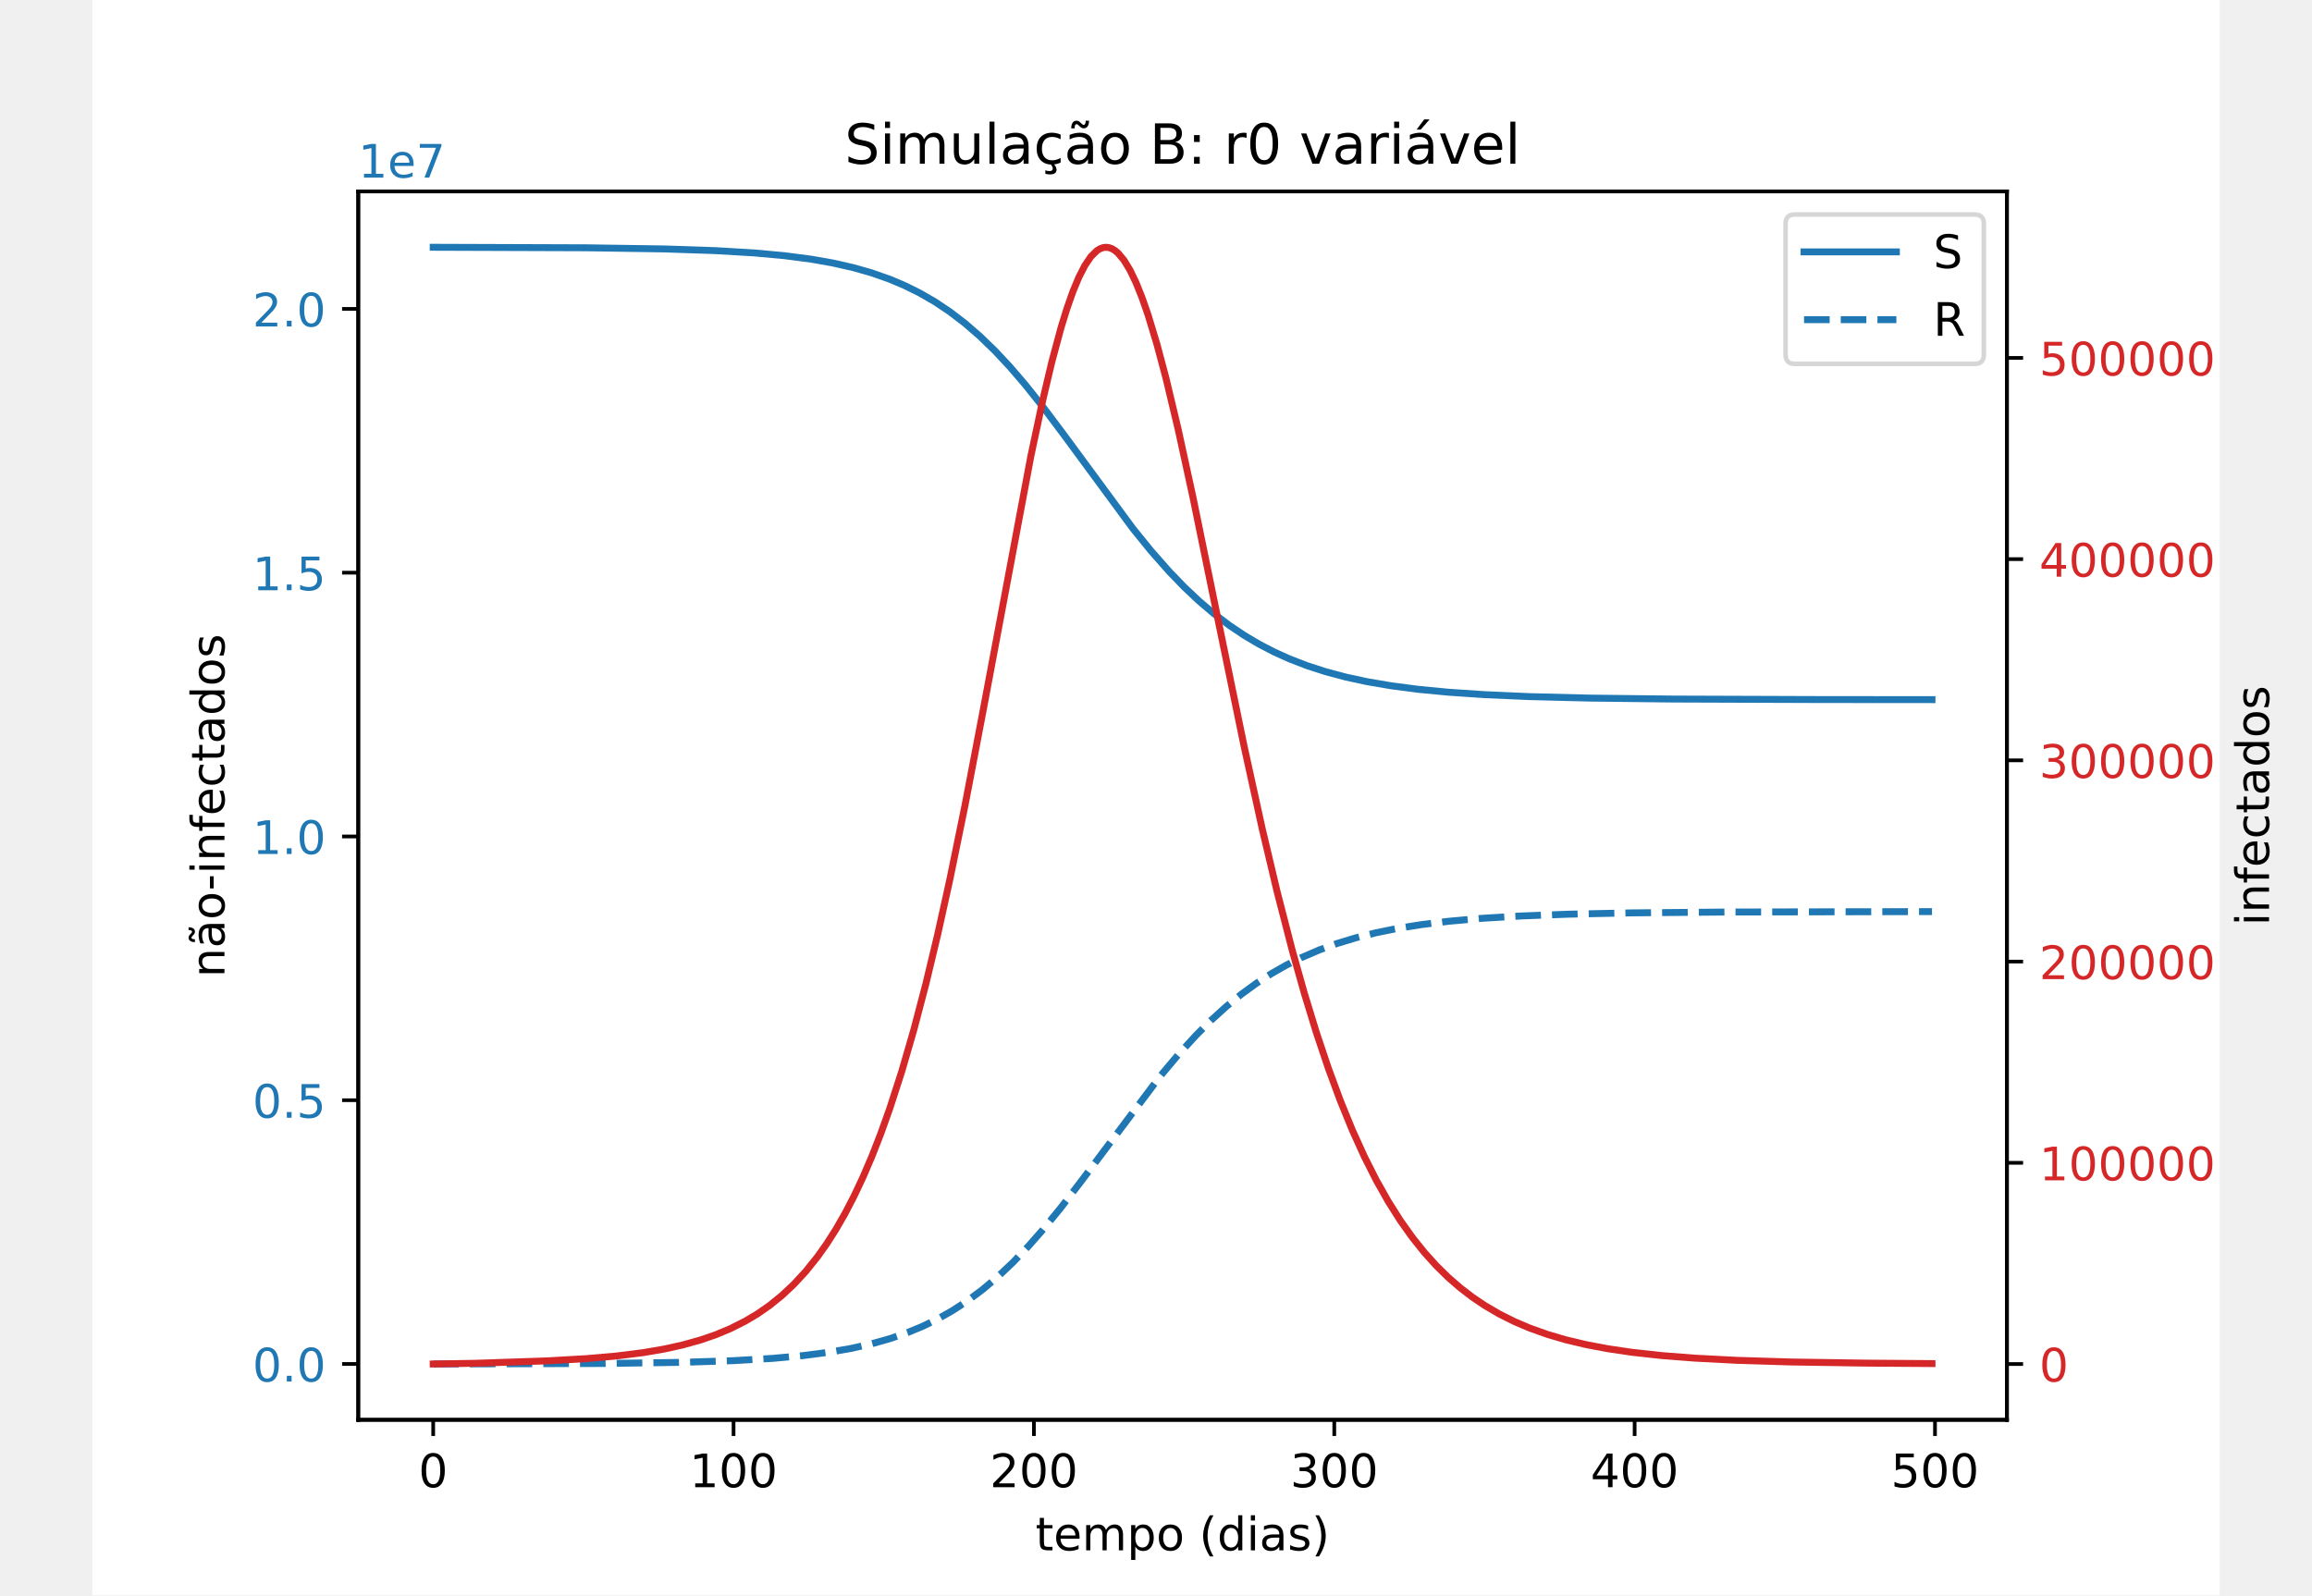
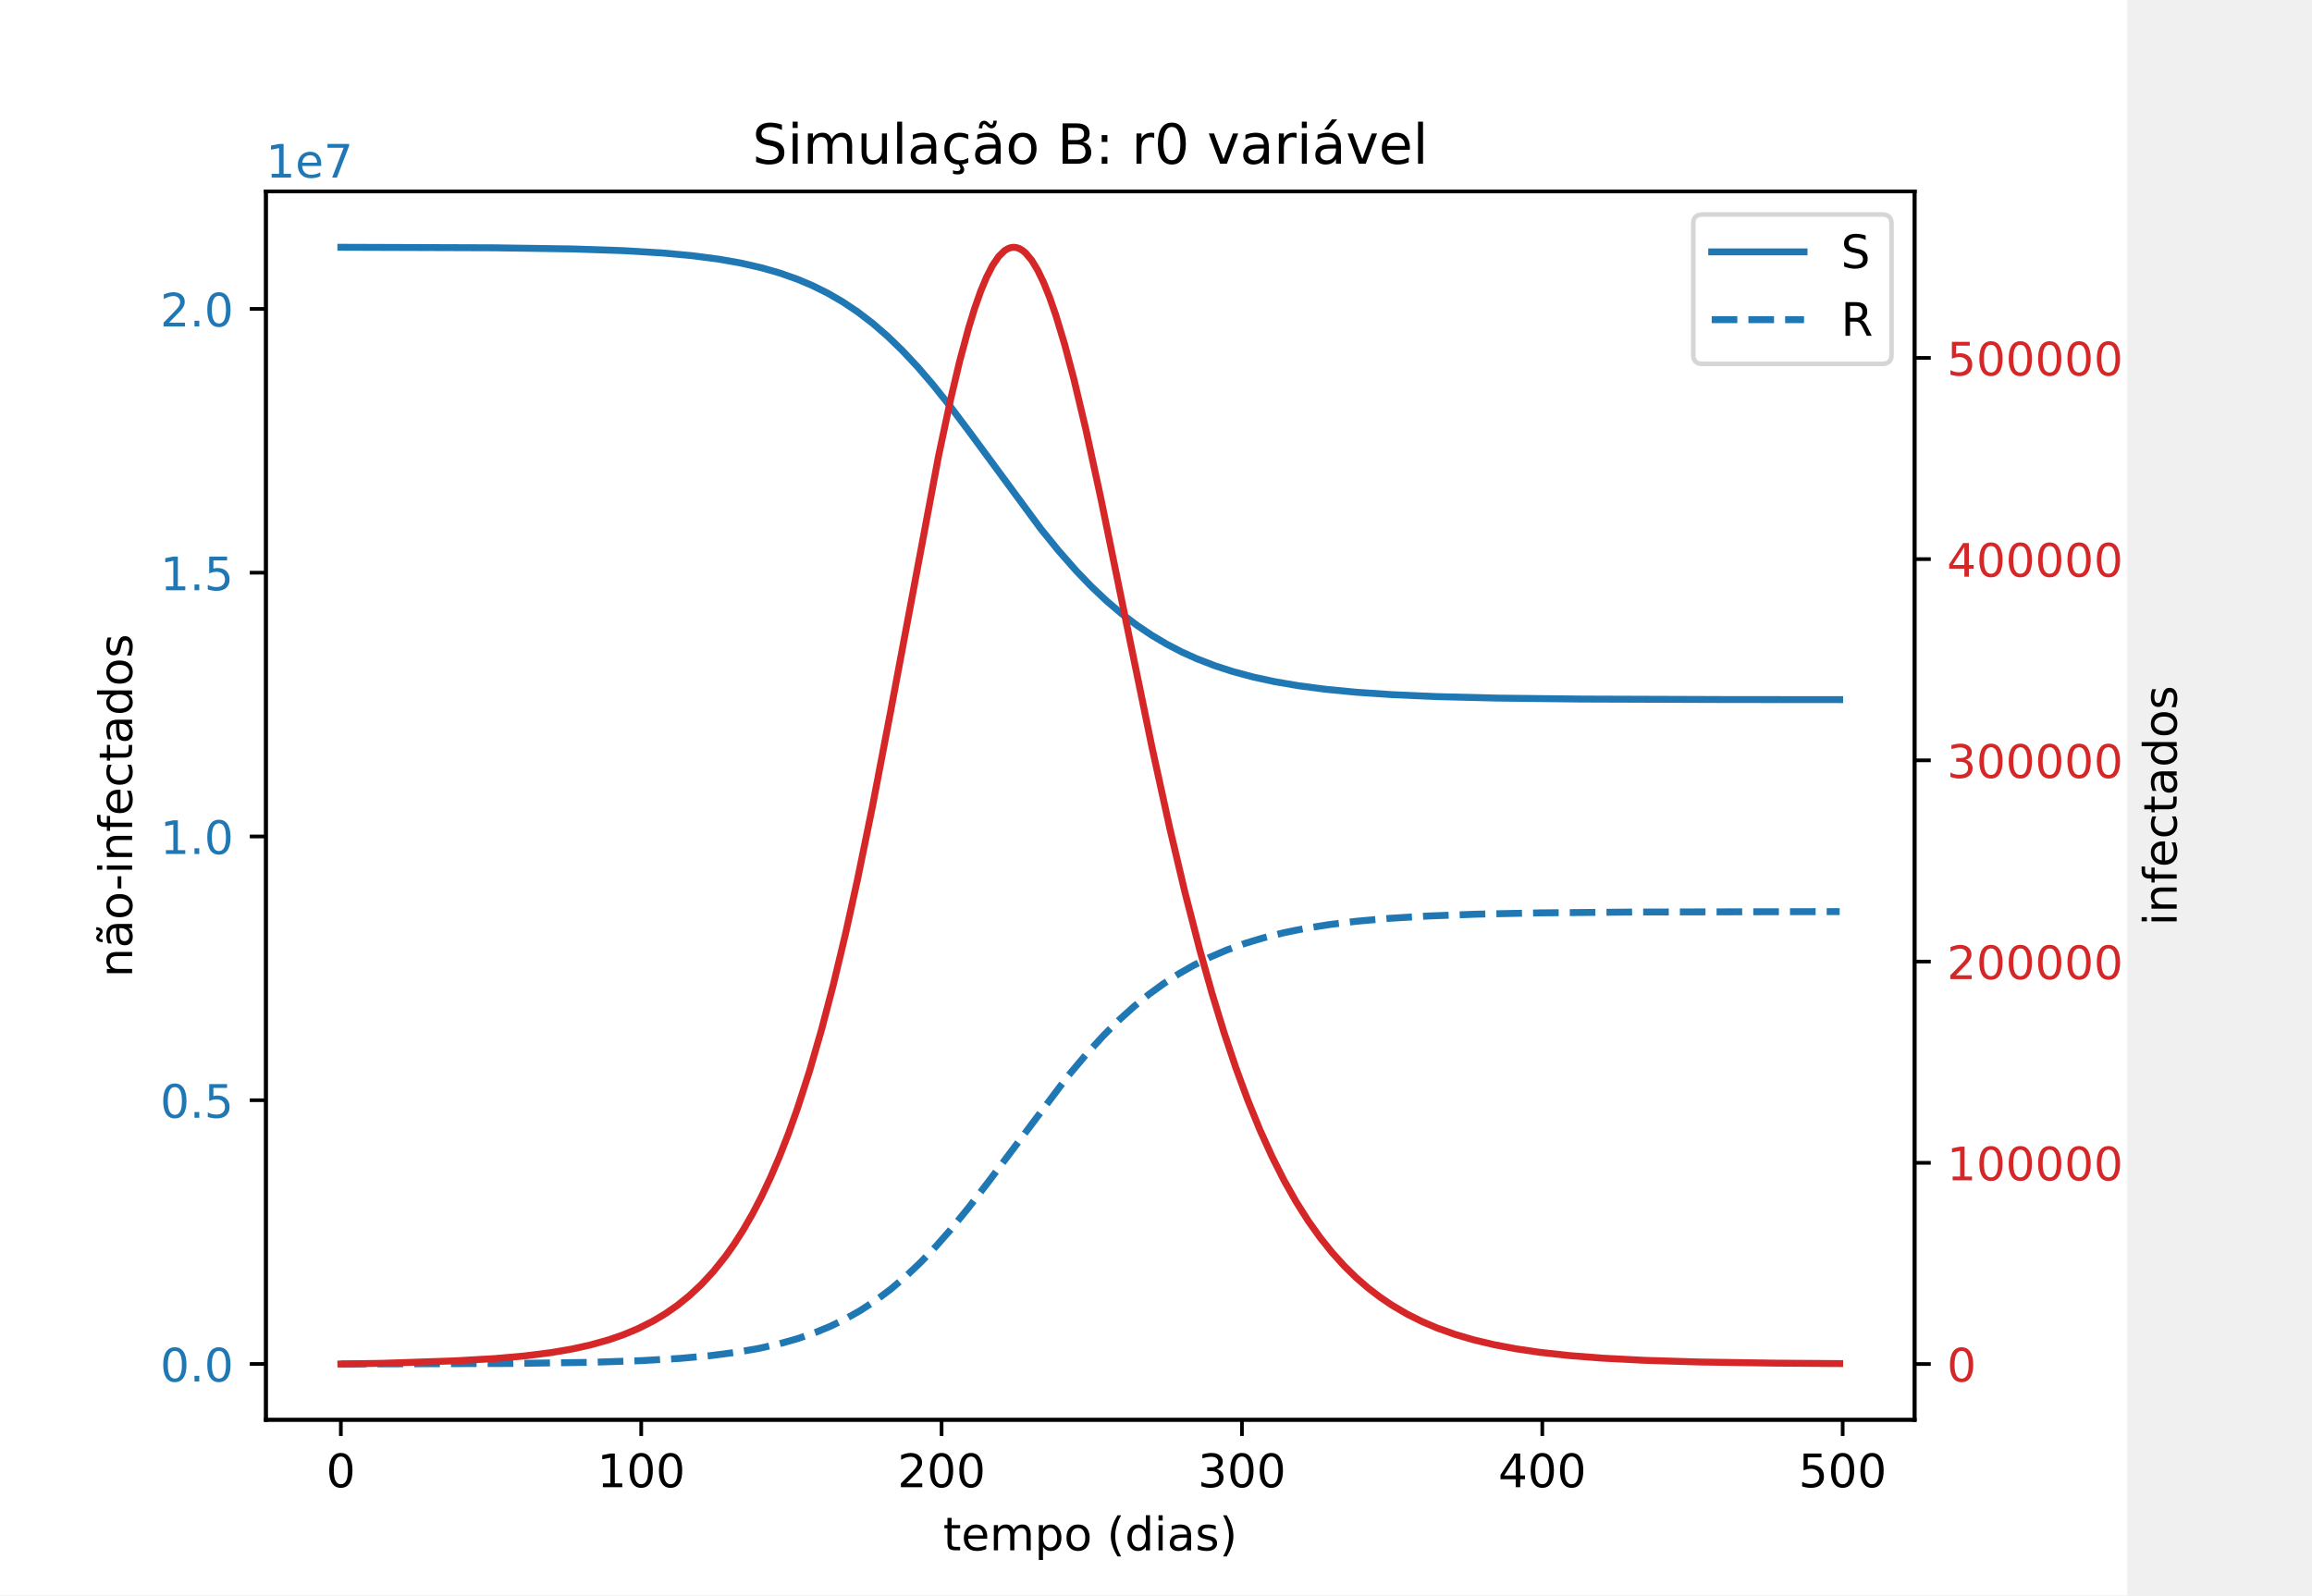
- <svg xmlns="http://www.w3.org/2000/svg" xmlns:xlink="http://www.w3.org/1999/xlink" height="345.6pt" version="1.1" viewBox="0 0 460.8 345.6" width="500.8pt">
+ <svg xmlns="http://www.w3.org/2000/svg" xmlns:xlink="http://www.w3.org/1999/xlink" height="345.6pt" version="1.1" viewBox="0 0 500.8 345.6" width="500.8pt">
  <defs>
    <style type="text/css">
*{stroke-linecap:butt;stroke-linejoin:round;}
  </style>
  </defs>
  <g id="figure_1">
    <g id="patch_1">
      <path d="M 0 345.6  L 460.8 345.6  L 460.8 0  L 0 0  z " style="fill:#ffffff;" />
    </g>
    <g id="axes_1">
      <g id="patch_2">
        <path d="M 57.6 307.584  L 414.72 307.584  L 414.72 41.472  L 57.6 41.472  z " style="fill:#ffffff;" />
      </g>
      <g id="matplotlib.axis_1">
        <g id="xtick_1">
          <g id="line2d_1">
            <defs>
              <path d="M 0 0  L 0 3.5  " id="mf9676f871f" style="stroke:#000000;stroke-width:0.8;" />
            </defs>
            <g>
              <use style="stroke:#000000;stroke-width:0.8;" x="73.833" xlink:href="#mf9676f871f" y="307.584" />
            </g>
          </g>
          <g id="text_1">
            <defs>
              <path d="M 31.781 66.406  Q 24.172 66.406 20.328 58.906  Q 16.5 51.422 16.5 36.375  Q 16.5 21.391 20.328 13.891  Q 24.172 6.391 31.781 6.391  Q 39.453 6.391 43.281 13.891  Q 47.125 21.391 47.125 36.375  Q 47.125 51.422 43.281 58.906  Q 39.453 66.406 31.781 66.406  z M 31.781 74.219  Q 44.047 74.219 50.516 64.516  Q 56.984 54.828 56.984 36.375  Q 56.984 17.969 50.516 8.266  Q 44.047 -1.422 31.781 -1.422  Q 19.531 -1.422 13.062 8.266  Q 6.594 17.969 6.594 36.375  Q 6.594 54.828 13.062 64.516  Q 19.531 74.219 31.781 74.219  z " id="DejaVuSans-48" />
            </defs>
            <g transform="translate(70.65148 322.1824)scale(0.1 -0.1)">
              <use xlink:href="#DejaVuSans-48" />
            </g>
          </g>
        </g>
        <g id="xtick_2">
          <g id="line2d_2">
            <g>
              <use style="stroke:#000000;stroke-width:0.8;" x="138.894" xlink:href="#mf9676f871f" y="307.584" />
            </g>
          </g>
          <g id="text_2">
            <defs>
              <path d="M 12.406 8.297  L 28.516 8.297  L 28.516 63.922  L 10.984 60.406  L 10.984 69.391  L 28.422 72.906  L 38.281 72.906  L 38.281 8.297  L 54.391 8.297  L 54.391 0  L 12.406 0  z " id="DejaVuSans-49" />
            </defs>
            <g transform="translate(129.35 322.1824)scale(0.1 -0.1)">
              <use xlink:href="#DejaVuSans-49" />
              <use x="63.623" xlink:href="#DejaVuSans-48" />
              <use x="127.246" xlink:href="#DejaVuSans-48" />
            </g>
          </g>
        </g>
        <g id="xtick_3">
          <g id="line2d_3">
            <g>
              <use style="stroke:#000000;stroke-width:0.8;" x="203.955" xlink:href="#mf9676f871f" y="307.584" />
            </g>
          </g>
          <g id="text_3">
            <defs>
              <path d="M 19.188 8.297  L 53.609 8.297  L 53.609 0  L 7.328 0  L 7.328 8.297  Q 12.938 14.109 22.625 23.891  Q 32.328 33.688 34.812 36.531  Q 39.547 41.844 41.422 45.531  Q 43.312 49.219 43.312 52.781  Q 43.312 58.594 39.234 62.25  Q 35.156 65.922 28.609 65.922  Q 23.969 65.922 18.812 64.312  Q 13.672 62.703 7.812 59.422  L 7.812 69.391  Q 13.766 71.781 18.938 73  Q 24.125 74.219 28.422 74.219  Q 39.75 74.219 46.484 68.547  Q 53.219 62.891 53.219 53.422  Q 53.219 48.922 51.531 44.891  Q 49.859 40.875 45.406 35.406  Q 44.188 33.984 37.641 27.219  Q 31.109 20.453 19.188 8.297  z " id="DejaVuSans-50" />
            </defs>
            <g transform="translate(194.411 322.1824)scale(0.1 -0.1)">
              <use xlink:href="#DejaVuSans-50" />
              <use x="63.623" xlink:href="#DejaVuSans-48" />
              <use x="127.246" xlink:href="#DejaVuSans-48" />
            </g>
          </g>
        </g>
        <g id="xtick_4">
          <g id="line2d_4">
            <g>
              <use style="stroke:#000000;stroke-width:0.8;" x="269.016" xlink:href="#mf9676f871f" y="307.584" />
            </g>
          </g>
          <g id="text_4">
            <defs>
              <path d="M 40.578 39.312  Q 47.656 37.797 51.625 33  Q 55.609 28.219 55.609 21.188  Q 55.609 10.406 48.188 4.484  Q 40.766 -1.422 27.094 -1.422  Q 22.516 -1.422 17.656 -0.516  Q 12.797 0.391 7.625 2.203  L 7.625 11.719  Q 11.719 9.328 16.594 8.109  Q 21.484 6.891 26.812 6.891  Q 36.078 6.891 40.938 10.547  Q 45.797 14.203 45.797 21.188  Q 45.797 27.641 41.281 31.266  Q 36.766 34.906 28.719 34.906  L 20.219 34.906  L 20.219 43.016  L 29.109 43.016  Q 36.375 43.016 40.234 45.922  Q 44.094 48.828 44.094 54.297  Q 44.094 59.906 40.109 62.906  Q 36.141 65.922 28.719 65.922  Q 24.656 65.922 20.016 65.031  Q 15.375 64.156 9.812 62.312  L 9.812 71.094  Q 15.438 72.656 20.344 73.438  Q 25.25 74.219 29.594 74.219  Q 40.828 74.219 47.359 69.109  Q 53.906 64.016 53.906 55.328  Q 53.906 49.266 50.438 45.094  Q 46.969 40.922 40.578 39.312  z " id="DejaVuSans-51" />
            </defs>
            <g transform="translate(259.4721 322.1824)scale(0.1 -0.1)">
              <use xlink:href="#DejaVuSans-51" />
              <use x="63.623" xlink:href="#DejaVuSans-48" />
              <use x="127.246" xlink:href="#DejaVuSans-48" />
            </g>
          </g>
        </g>
        <g id="xtick_5">
          <g id="line2d_5">
            <g>
              <use style="stroke:#000000;stroke-width:0.8;" x="334.077" xlink:href="#mf9676f871f" y="307.584" />
            </g>
          </g>
          <g id="text_5">
            <defs>
              <path d="M 37.797 64.312  L 12.891 25.391  L 37.797 25.391  z M 35.203 72.906  L 47.609 72.906  L 47.609 25.391  L 58.016 25.391  L 58.016 17.188  L 47.609 17.188  L 47.609 0  L 37.797 0  L 37.797 17.188  L 4.891 17.188  L 4.891 26.703  z " id="DejaVuSans-52" />
            </defs>
            <g transform="translate(324.5331 322.1824)scale(0.1 -0.1)">
              <use xlink:href="#DejaVuSans-52" />
              <use x="63.623" xlink:href="#DejaVuSans-48" />
              <use x="127.246" xlink:href="#DejaVuSans-48" />
            </g>
          </g>
        </g>
        <g id="xtick_6">
          <g id="line2d_6">
            <g>
              <use style="stroke:#000000;stroke-width:0.8;" x="399.138" xlink:href="#mf9676f871f" y="307.584" />
            </g>
          </g>
          <g id="text_6">
            <defs>
              <path d="M 10.797 72.906  L 49.516 72.906  L 49.516 64.594  L 19.828 64.594  L 19.828 46.734  Q 21.969 47.469 24.109 47.828  Q 26.266 48.188 28.422 48.188  Q 40.625 48.188 47.75 41.5  Q 54.891 34.812 54.891 23.391  Q 54.891 11.625 47.562 5.094  Q 40.234 -1.422 26.906 -1.422  Q 22.312 -1.422 17.547 -0.641  Q 12.797 0.141 7.719 1.703  L 7.719 11.625  Q 12.109 9.234 16.797 8.062  Q 21.484 6.891 26.703 6.891  Q 35.156 6.891 40.078 11.328  Q 45.016 15.766 45.016 23.391  Q 45.016 31 40.078 35.438  Q 35.156 39.891 26.703 39.891  Q 22.75 39.891 18.812 39.016  Q 14.891 38.141 10.797 36.281  z " id="DejaVuSans-53" />
            </defs>
            <g transform="translate(389.5941 322.1824)scale(0.1 -0.1)">
              <use xlink:href="#DejaVuSans-53" />
              <use x="63.623" xlink:href="#DejaVuSans-48" />
              <use x="127.246" xlink:href="#DejaVuSans-48" />
            </g>
          </g>
        </g>
        <g id="text_7">
          <defs>
            <path d="M 18.312 70.219  L 18.312 54.688  L 36.812 54.688  L 36.812 47.703  L 18.312 47.703  L 18.312 18.016  Q 18.312 11.328 20.141 9.422  Q 21.969 7.516 27.594 7.516  L 36.812 7.516  L 36.812 0  L 27.594 0  Q 17.188 0 13.234 3.875  Q 9.281 7.766 9.281 18.016  L 9.281 47.703  L 2.688 47.703  L 2.688 54.688  L 9.281 54.688  L 9.281 70.219  z " id="DejaVuSans-116" />
            <path d="M 56.203 29.594  L 56.203 25.203  L 14.891 25.203  Q 15.484 15.922 20.484 11.062  Q 25.484 6.203 34.422 6.203  Q 39.594 6.203 44.453 7.469  Q 49.312 8.734 54.109 11.281  L 54.109 2.781  Q 49.266 0.734 44.188 -0.344  Q 39.109 -1.422 33.891 -1.422  Q 20.797 -1.422 13.156 6.188  Q 5.516 13.812 5.516 26.812  Q 5.516 40.234 12.766 48.109  Q 20.016 56 32.328 56  Q 43.359 56 49.781 48.891  Q 56.203 41.797 56.203 29.594  z M 47.219 32.234  Q 47.125 39.594 43.094 43.984  Q 39.062 48.391 32.422 48.391  Q 24.906 48.391 20.391 44.141  Q 15.875 39.891 15.188 32.172  z " id="DejaVuSans-101" />
            <path d="M 52 44.188  Q 55.375 50.25 60.062 53.125  Q 64.75 56 71.094 56  Q 79.641 56 84.281 50.016  Q 88.922 44.047 88.922 33.016  L 88.922 0  L 79.891 0  L 79.891 32.719  Q 79.891 40.578 77.094 44.375  Q 74.312 48.188 68.609 48.188  Q 61.625 48.188 57.562 43.547  Q 53.516 38.922 53.516 30.906  L 53.516 0  L 44.484 0  L 44.484 32.719  Q 44.484 40.625 41.703 44.406  Q 38.922 48.188 33.109 48.188  Q 26.219 48.188 22.156 43.531  Q 18.109 38.875 18.109 30.906  L 18.109 0  L 9.078 0  L 9.078 54.688  L 18.109 54.688  L 18.109 46.188  Q 21.188 51.219 25.484 53.609  Q 29.781 56 35.688 56  Q 41.656 56 45.828 52.969  Q 50 49.953 52 44.188  z " id="DejaVuSans-109" />
            <path d="M 18.109 8.203  L 18.109 -20.797  L 9.078 -20.797  L 9.078 54.688  L 18.109 54.688  L 18.109 46.391  Q 20.953 51.266 25.266 53.625  Q 29.594 56 35.594 56  Q 45.562 56 51.781 48.094  Q 58.016 40.188 58.016 27.297  Q 58.016 14.406 51.781 6.484  Q 45.562 -1.422 35.594 -1.422  Q 29.594 -1.422 25.266 0.953  Q 20.953 3.328 18.109 8.203  z M 48.688 27.297  Q 48.688 37.203 44.609 42.844  Q 40.531 48.484 33.406 48.484  Q 26.266 48.484 22.188 42.844  Q 18.109 37.203 18.109 27.297  Q 18.109 17.391 22.188 11.75  Q 26.266 6.109 33.406 6.109  Q 40.531 6.109 44.609 11.75  Q 48.688 17.391 48.688 27.297  z " id="DejaVuSans-112" />
            <path d="M 30.609 48.391  Q 23.391 48.391 19.188 42.75  Q 14.984 37.109 14.984 27.297  Q 14.984 17.484 19.156 11.844  Q 23.344 6.203 30.609 6.203  Q 37.797 6.203 41.984 11.859  Q 46.188 17.531 46.188 27.297  Q 46.188 37.016 41.984 42.703  Q 37.797 48.391 30.609 48.391  z M 30.609 56  Q 42.328 56 49.016 48.375  Q 55.719 40.766 55.719 27.297  Q 55.719 13.875 49.016 6.219  Q 42.328 -1.422 30.609 -1.422  Q 18.844 -1.422 12.172 6.219  Q 5.516 13.875 5.516 27.297  Q 5.516 40.766 12.172 48.375  Q 18.844 56 30.609 56  z " id="DejaVuSans-111" />
            <path id="DejaVuSans-32" />
            <path d="M 31 75.875  Q 24.469 64.656 21.281 53.656  Q 18.109 42.672 18.109 31.391  Q 18.109 20.125 21.312 9.062  Q 24.516 -2 31 -13.188  L 23.188 -13.188  Q 15.875 -1.703 12.234 9.375  Q 8.594 20.453 8.594 31.391  Q 8.594 42.281 12.203 53.312  Q 15.828 64.359 23.188 75.875  z " id="DejaVuSans-40" />
            <path d="M 45.406 46.391  L 45.406 75.984  L 54.391 75.984  L 54.391 0  L 45.406 0  L 45.406 8.203  Q 42.578 3.328 38.25 0.953  Q 33.938 -1.422 27.875 -1.422  Q 17.969 -1.422 11.734 6.484  Q 5.516 14.406 5.516 27.297  Q 5.516 40.188 11.734 48.094  Q 17.969 56 27.875 56  Q 33.938 56 38.25 53.625  Q 42.578 51.266 45.406 46.391  z M 14.797 27.297  Q 14.797 17.391 18.875 11.75  Q 22.953 6.109 30.078 6.109  Q 37.203 6.109 41.297 11.75  Q 45.406 17.391 45.406 27.297  Q 45.406 37.203 41.297 42.844  Q 37.203 48.484 30.078 48.484  Q 22.953 48.484 18.875 42.844  Q 14.797 37.203 14.797 27.297  z " id="DejaVuSans-100" />
            <path d="M 9.422 54.688  L 18.406 54.688  L 18.406 0  L 9.422 0  z M 9.422 75.984  L 18.406 75.984  L 18.406 64.594  L 9.422 64.594  z " id="DejaVuSans-105" />
            <path d="M 34.281 27.484  Q 23.391 27.484 19.188 25  Q 14.984 22.516 14.984 16.5  Q 14.984 11.719 18.141 8.906  Q 21.297 6.109 26.703 6.109  Q 34.188 6.109 38.703 11.406  Q 43.219 16.703 43.219 25.484  L 43.219 27.484  z M 52.203 31.203  L 52.203 0  L 43.219 0  L 43.219 8.297  Q 40.141 3.328 35.547 0.953  Q 30.953 -1.422 24.312 -1.422  Q 15.922 -1.422 10.953 3.297  Q 6 8.016 6 15.922  Q 6 25.141 12.172 29.828  Q 18.359 34.516 30.609 34.516  L 43.219 34.516  L 43.219 35.406  Q 43.219 41.609 39.141 45  Q 35.062 48.391 27.688 48.391  Q 23 48.391 18.547 47.266  Q 14.109 46.141 10.016 43.891  L 10.016 52.203  Q 14.938 54.109 19.578 55.047  Q 24.219 56 28.609 56  Q 40.484 56 46.344 49.844  Q 52.203 43.703 52.203 31.203  z " id="DejaVuSans-97" />
            <path d="M 44.281 53.078  L 44.281 44.578  Q 40.484 46.531 36.375 47.5  Q 32.281 48.484 27.875 48.484  Q 21.188 48.484 17.844 46.438  Q 14.5 44.391 14.5 40.281  Q 14.5 37.156 16.891 35.375  Q 19.281 33.594 26.516 31.984  L 29.594 31.297  Q 39.156 29.25 43.188 25.516  Q 47.219 21.781 47.219 15.094  Q 47.219 7.469 41.188 3.016  Q 35.156 -1.422 24.609 -1.422  Q 20.219 -1.422 15.453 -0.562  Q 10.688 0.297 5.422 2  L 5.422 11.281  Q 10.406 8.688 15.234 7.391  Q 20.062 6.109 24.812 6.109  Q 31.156 6.109 34.562 8.281  Q 37.984 10.453 37.984 14.406  Q 37.984 18.062 35.516 20.016  Q 33.062 21.969 24.703 23.781  L 21.578 24.516  Q 13.234 26.266 9.516 29.906  Q 5.812 33.547 5.812 39.891  Q 5.812 47.609 11.281 51.797  Q 16.75 56 26.812 56  Q 31.781 56 36.172 55.266  Q 40.578 54.547 44.281 53.078  z " id="DejaVuSans-115" />
            <path d="M 8.016 75.875  L 15.828 75.875  Q 23.141 64.359 26.781 53.312  Q 30.422 42.281 30.422 31.391  Q 30.422 20.453 26.781 9.375  Q 23.141 -1.703 15.828 -13.188  L 8.016 -13.188  Q 14.5 -2 17.703 9.062  Q 20.906 20.125 20.906 31.391  Q 20.906 42.672 17.703 53.656  Q 14.5 64.656 8.016 75.875  z " id="DejaVuSans-41" />
          </defs>
          <g transform="translate(204.2967 335.8606)scale(0.1 -0.1)">
            <use xlink:href="#DejaVuSans-116" />
            <use x="39.209" xlink:href="#DejaVuSans-101" />
            <use x="100.732" xlink:href="#DejaVuSans-109" />
            <use x="198.145" xlink:href="#DejaVuSans-112" />
            <use x="261.621" xlink:href="#DejaVuSans-111" />
            <use x="322.803" xlink:href="#DejaVuSans-32" />
            <use x="354.59" xlink:href="#DejaVuSans-40" />
            <use x="393.604" xlink:href="#DejaVuSans-100" />
            <use x="457.08" xlink:href="#DejaVuSans-105" />
            <use x="484.863" xlink:href="#DejaVuSans-97" />
            <use x="546.143" xlink:href="#DejaVuSans-115" />
            <use x="598.242" xlink:href="#DejaVuSans-41" />
          </g>
        </g>
      </g>
      <g id="matplotlib.axis_2">
        <g id="ytick_1">
          <g id="line2d_7">
            <defs>
              <path d="M 0 0  L -3.5 0  " id="mc83e9b2685" style="stroke:#000000;stroke-width:0.8;" />
            </defs>
            <g>
              <use style="stroke:#000000;stroke-width:0.8;" x="57.6" xlink:href="#mc83e9b2685" y="295.488" />
            </g>
          </g>
          <g id="text_8">
            <defs>
              <path d="M 10.688 12.406  L 21 12.406  L 21 0  L 10.688 0  z " id="DejaVuSans-46" />
            </defs>
            <g style="fill:#1f77b4;" transform="translate(34.69687 299.2872)scale(0.1 -0.1)">
              <use xlink:href="#DejaVuSans-48" />
              <use x="63.623" xlink:href="#DejaVuSans-46" />
              <use x="95.41" xlink:href="#DejaVuSans-48" />
            </g>
          </g>
        </g>
        <g id="ytick_2">
          <g id="line2d_8">
            <g>
              <use style="stroke:#000000;stroke-width:0.8;" x="57.6" xlink:href="#mc83e9b2685" y="238.347" />
            </g>
          </g>
          <g id="text_9">
            <g style="fill:#1f77b4;" transform="translate(34.69687 242.1465)scale(0.1 -0.1)">
              <use xlink:href="#DejaVuSans-48" />
              <use x="63.623" xlink:href="#DejaVuSans-46" />
              <use x="95.41" xlink:href="#DejaVuSans-53" />
            </g>
          </g>
        </g>
        <g id="ytick_3">
          <g id="line2d_9">
            <g>
              <use style="stroke:#000000;stroke-width:0.8;" x="57.6" xlink:href="#mc83e9b2685" y="181.206" />
            </g>
          </g>
          <g id="text_10">
            <g style="fill:#1f77b4;" transform="translate(34.69687 185.0057)scale(0.1 -0.1)">
              <use xlink:href="#DejaVuSans-49" />
              <use x="63.623" xlink:href="#DejaVuSans-46" />
              <use x="95.41" xlink:href="#DejaVuSans-48" />
            </g>
          </g>
        </g>
        <g id="ytick_4">
          <g id="line2d_10">
            <g>
              <use style="stroke:#000000;stroke-width:0.8;" x="57.6" xlink:href="#mc83e9b2685" y="124.066" />
            </g>
          </g>
          <g id="text_11">
            <g style="fill:#1f77b4;" transform="translate(34.69687 127.865)scale(0.1 -0.1)">
              <use xlink:href="#DejaVuSans-49" />
              <use x="63.623" xlink:href="#DejaVuSans-46" />
              <use x="95.41" xlink:href="#DejaVuSans-53" />
            </g>
          </g>
        </g>
        <g id="ytick_5">
          <g id="line2d_11">
            <g>
              <use style="stroke:#000000;stroke-width:0.8;" x="57.6" xlink:href="#mc83e9b2685" y="66.925" />
            </g>
          </g>
          <g id="text_12">
            <g style="fill:#1f77b4;" transform="translate(34.69687 70.72419)scale(0.1 -0.1)">
              <use xlink:href="#DejaVuSans-50" />
              <use x="63.623" xlink:href="#DejaVuSans-46" />
              <use x="95.41" xlink:href="#DejaVuSans-48" />
            </g>
          </g>
        </g>
        <g id="text_13">
          <defs>
            <path d="M 54.891 33.016  L 54.891 0  L 45.906 0  L 45.906 32.719  Q 45.906 40.484 42.875 44.328  Q 39.844 48.188 33.797 48.188  Q 26.516 48.188 22.312 43.547  Q 18.109 38.922 18.109 30.906  L 18.109 0  L 9.078 0  L 9.078 54.688  L 18.109 54.688  L 18.109 46.188  Q 21.344 51.125 25.703 53.562  Q 30.078 56 35.797 56  Q 45.219 56 50.047 50.172  Q 54.891 44.344 54.891 33.016  z " id="DejaVuSans-110" />
            <path d="M 34.281 27.484  Q 23.391 27.484 19.188 25  Q 14.984 22.516 14.984 16.5  Q 14.984 11.719 18.141 8.906  Q 21.297 6.109 26.703 6.109  Q 34.188 6.109 38.703 11.406  Q 43.219 16.703 43.219 25.484  L 43.219 27.484  z M 52.203 31.203  L 52.203 0  L 43.219 0  L 43.219 8.297  Q 40.141 3.328 35.547 0.953  Q 30.953 -1.422 24.312 -1.422  Q 15.922 -1.422 10.953 3.297  Q 6 8.016 6 15.922  Q 6 25.141 12.172 29.828  Q 18.359 34.516 30.609 34.516  L 43.219 34.516  L 43.219 35.406  Q 43.219 41.609 39.141 45  Q 35.062 48.391 27.688 48.391  Q 23 48.391 18.547 47.266  Q 14.109 46.141 10.016 43.891  L 10.016 52.203  Q 14.938 54.109 19.578 55.047  Q 24.219 56 28.609 56  Q 40.484 56 46.344 49.844  Q 52.203 43.703 52.203 31.203  z M 28.812 66.891  L 26.031 69.578  Q 24.953 70.562 24.141 71.016  Q 23.344 71.484 22.703 71.484  Q 20.844 71.484 19.969 69.703  Q 19.094 67.922 19 63.922  L 12.891 63.922  Q 12.984 70.516 15.469 74.094  Q 17.969 77.688 22.406 77.688  Q 24.266 77.688 25.828 77  Q 27.391 76.312 29.203 74.703  L 31.984 72.016  Q 33.062 71.047 33.859 70.578  Q 34.672 70.125 35.297 70.125  Q 37.156 70.125 38.031 71.906  Q 38.922 73.688 39.016 77.688  L 45.125 77.688  Q 45.016 71.094 42.531 67.5  Q 40.047 63.922 35.594 63.922  Q 33.734 63.922 32.172 64.594  Q 30.609 65.281 28.812 66.891  z " id="DejaVuSans-227" />
            <path d="M 4.891 31.391  L 31.203 31.391  L 31.203 23.391  L 4.891 23.391  z " id="DejaVuSans-45" />
            <path d="M 37.109 75.984  L 37.109 68.5  L 28.516 68.5  Q 23.688 68.5 21.797 66.547  Q 19.922 64.594 19.922 59.516  L 19.922 54.688  L 34.719 54.688  L 34.719 47.703  L 19.922 47.703  L 19.922 0  L 10.891 0  L 10.891 47.703  L 2.297 47.703  L 2.297 54.688  L 10.891 54.688  L 10.891 58.5  Q 10.891 67.625 15.141 71.797  Q 19.391 75.984 28.609 75.984  z " id="DejaVuSans-102" />
            <path d="M 48.781 52.594  L 48.781 44.188  Q 44.969 46.297 41.141 47.344  Q 37.312 48.391 33.406 48.391  Q 24.656 48.391 19.812 42.844  Q 14.984 37.312 14.984 27.297  Q 14.984 17.281 19.812 11.734  Q 24.656 6.203 33.406 6.203  Q 37.312 6.203 41.141 7.25  Q 44.969 8.297 48.781 10.406  L 48.781 2.094  Q 45.016 0.344 40.984 -0.531  Q 36.969 -1.422 32.422 -1.422  Q 20.062 -1.422 12.781 6.344  Q 5.516 14.109 5.516 27.297  Q 5.516 40.672 12.859 48.328  Q 20.219 56 33.016 56  Q 37.156 56 41.109 55.141  Q 45.062 54.297 48.781 52.594  z " id="DejaVuSans-99" />
          </defs>
          <g transform="translate(28.61719 211.7241)rotate(-90)scale(0.1 -0.1)">
            <use xlink:href="#DejaVuSans-110" />
            <use x="63.379" xlink:href="#DejaVuSans-227" />
            <use x="124.658" xlink:href="#DejaVuSans-111" />
            <use x="187.715" xlink:href="#DejaVuSans-45" />
            <use x="223.799" xlink:href="#DejaVuSans-105" />
            <use x="251.582" xlink:href="#DejaVuSans-110" />
            <use x="314.961" xlink:href="#DejaVuSans-102" />
            <use x="350.166" xlink:href="#DejaVuSans-101" />
            <use x="411.689" xlink:href="#DejaVuSans-99" />
            <use x="466.67" xlink:href="#DejaVuSans-116" />
            <use x="505.879" xlink:href="#DejaVuSans-97" />
            <use x="567.158" xlink:href="#DejaVuSans-100" />
            <use x="630.635" xlink:href="#DejaVuSans-111" />
            <use x="691.816" xlink:href="#DejaVuSans-115" />
          </g>
        </g>
        <g id="text_14">
          <defs>
            <path d="M 8.203 72.906  L 55.078 72.906  L 55.078 68.703  L 28.609 0  L 18.312 0  L 43.219 64.594  L 8.203 64.594  z " id="DejaVuSans-55" />
          </defs>
          <g style="fill:#1f77b4;" transform="translate(57.6 38.472)scale(0.1 -0.1)">
            <use xlink:href="#DejaVuSans-49" />
            <use x="63.623" xlink:href="#DejaVuSans-101" />
            <use x="125.146" xlink:href="#DejaVuSans-55" />
          </g>
        </g>
      </g>
      <g id="line2d_12">
        <path clip-path="url(#p1f31dc3ad1)" d="M 73.833 53.568  L 107.014 53.68  L 123.93 53.929  L 134.99 54.297  L 143.448 54.798  L 149.954 55.395  L 155.81 56.163  L 160.364 56.966  L 164.918 58.002  L 168.822 59.119  L 172.725 60.493  L 175.979 61.868  L 179.232 63.481  L 182.485 65.36  L 185.738 67.533  L 188.991 70.019  L 192.244 72.835  L 195.497 75.985  L 198.75 79.464  L 202.003 83.248  L 205.907 88.139  L 210.461 94.21  L 225.425 114.535  L 229.329 119.345  L 233.232 123.776  L 236.485 127.148  L 239.738 130.216  L 242.991 132.98  L 246.244 135.448  L 249.498 137.635  L 252.751 139.562  L 256.004 141.248  L 259.257 142.717  L 263.16 144.224  L 267.064 145.489  L 271.618 146.704  L 276.173 147.684  L 281.377 148.571  L 287.233 149.334  L 293.739 149.96  L 301.546 150.486  L 311.305 150.912  L 324.318 151.233  L 342.535 151.44  L 374.415 151.548  L 398.487 151.567  L 398.487 151.567  " style="fill:none;stroke:#1f77b4;stroke-linecap:square;stroke-width:1.5;" />
      </g>
      <g id="line2d_13">
        <path clip-path="url(#p1f31dc3ad1)" d="M 73.833 295.488  L 110.918 295.378  L 127.833 295.132  L 138.894 294.767  L 147.352 294.273  L 153.858 293.683  L 159.713 292.926  L 164.268 292.134  L 168.822 291.113  L 172.725 290.013  L 176.629 288.662  L 179.882 287.311  L 183.135 285.727  L 186.388 283.883  L 189.641 281.755  L 192.894 279.321  L 196.147 276.567  L 199.401 273.488  L 202.654 270.091  L 205.907 266.395  L 209.81 261.615  L 214.365 255.675  L 231.28 233.172  L 235.184 228.531  L 239.088 224.266  L 242.341 221.025  L 245.594 218.078  L 248.847 215.424  L 252.1 213.052  L 255.353 210.949  L 258.606 209.095  L 261.859 207.472  L 265.763 205.795  L 269.666 204.382  L 273.57 203.196  L 278.124 202.056  L 282.679 201.136  L 287.884 200.304  L 293.739 199.587  L 300.896 198.95  L 309.354 198.439  L 319.763 198.046  L 333.426 197.763  L 354.246 197.578  L 393.933 197.494  L 398.487 197.491  L 398.487 197.491  " style="fill:none;stroke:#1f77b4;stroke-dasharray:5.55,2.4;stroke-dashoffset:0;stroke-width:1.5;" />
      </g>
      <g id="patch_3">
        <path d="M 57.6 307.584  L 57.6 41.472  " style="fill:none;stroke:#000000;stroke-linecap:square;stroke-linejoin:miter;stroke-width:0.8;" />
      </g>
      <g id="patch_4">
        <path d="M 414.72 307.584  L 414.72 41.472  " style="fill:none;stroke:#000000;stroke-linecap:square;stroke-linejoin:miter;stroke-width:0.8;" />
      </g>
      <g id="patch_5">
        <path d="M 57.6 307.584  L 414.72 307.584  " style="fill:none;stroke:#000000;stroke-linecap:square;stroke-linejoin:miter;stroke-width:0.8;" />
      </g>
      <g id="patch_6">
        <path d="M 57.6 41.472  L 414.72 41.472  " style="fill:none;stroke:#000000;stroke-linecap:square;stroke-linejoin:miter;stroke-width:0.8;" />
      </g>
      <g id="text_15">
        <defs>
          <path d="M 53.516 70.516  L 53.516 60.891  Q 47.906 63.578 42.922 64.891  Q 37.938 66.219 33.297 66.219  Q 25.25 66.219 20.875 63.094  Q 16.5 59.969 16.5 54.203  Q 16.5 49.359 19.406 46.891  Q 22.312 44.438 30.422 42.922  L 36.375 41.703  Q 47.406 39.594 52.656 34.297  Q 57.906 29 57.906 20.125  Q 57.906 9.516 50.797 4.047  Q 43.703 -1.422 29.984 -1.422  Q 24.812 -1.422 18.969 -0.25  Q 13.141 0.922 6.891 3.219  L 6.891 13.375  Q 12.891 10.016 18.656 8.297  Q 24.422 6.594 29.984 6.594  Q 38.422 6.594 43.016 9.906  Q 47.609 13.234 47.609 19.391  Q 47.609 24.75 44.312 27.781  Q 41.016 30.812 33.5 32.328  L 27.484 33.5  Q 16.453 35.688 11.516 40.375  Q 6.594 45.062 6.594 53.422  Q 6.594 63.094 13.406 68.656  Q 20.219 74.219 32.172 74.219  Q 37.312 74.219 42.625 73.281  Q 47.953 72.359 53.516 70.516  z " id="DejaVuSans-83" />
          <path d="M 8.5 21.578  L 8.5 54.688  L 17.484 54.688  L 17.484 21.922  Q 17.484 14.156 20.5 10.266  Q 23.531 6.391 29.594 6.391  Q 36.859 6.391 41.078 11.031  Q 45.312 15.672 45.312 23.688  L 45.312 54.688  L 54.297 54.688  L 54.297 0  L 45.312 0  L 45.312 8.406  Q 42.047 3.422 37.719 1  Q 33.406 -1.422 27.688 -1.422  Q 18.266 -1.422 13.375 4.438  Q 8.5 10.297 8.5 21.578  z M 31.109 56  z " id="DejaVuSans-117" />
          <path d="M 9.422 75.984  L 18.406 75.984  L 18.406 0  L 9.422 0  z " id="DejaVuSans-108" />
          <path d="M 48.781 52.594  L 48.781 44.188  Q 44.969 46.297 41.141 47.344  Q 37.312 48.391 33.406 48.391  Q 24.656 48.391 19.812 42.844  Q 14.984 37.312 14.984 27.297  Q 14.984 17.281 19.812 11.734  Q 24.656 6.203 33.406 6.203  Q 37.312 6.203 41.141 7.25  Q 44.969 8.297 48.781 10.406  L 48.781 2.094  Q 45.016 0.344 40.984 -0.531  Q 36.969 -1.422 32.422 -1.422  Q 20.062 -1.422 12.781 6.344  Q 5.516 14.109 5.516 27.297  Q 5.516 40.672 12.859 48.328  Q 20.219 56 33.016 56  Q 37.156 56 41.109 55.141  Q 45.062 54.297 48.781 52.594  z M 36.078 0  Q 38.766 -3.031 40.078 -5.594  Q 41.406 -8.156 41.406 -10.5  Q 41.406 -14.844 38.469 -17.062  Q 35.547 -19.281 29.781 -19.281  Q 27.547 -19.281 25.422 -18.984  Q 23.297 -18.703 21.188 -18.109  L 21.188 -11.719  Q 22.859 -12.547 24.656 -12.906  Q 26.469 -13.281 28.766 -13.281  Q 31.641 -13.281 33.109 -12.109  Q 34.578 -10.938 34.578 -8.688  Q 34.578 -7.234 33.516 -5.109  Q 32.469 -2.984 30.281 0  z " id="DejaVuSans-231" />
          <path d="M 19.672 34.812  L 19.672 8.109  L 35.5 8.109  Q 43.453 8.109 47.281 11.406  Q 51.125 14.703 51.125 21.484  Q 51.125 28.328 47.281 31.562  Q 43.453 34.812 35.5 34.812  z M 19.672 64.797  L 19.672 42.828  L 34.281 42.828  Q 41.5 42.828 45.031 45.531  Q 48.578 48.25 48.578 53.812  Q 48.578 59.328 45.031 62.062  Q 41.5 64.797 34.281 64.797  z M 9.812 72.906  L 35.016 72.906  Q 46.297 72.906 52.391 68.219  Q 58.5 63.531 58.5 54.891  Q 58.5 48.188 55.375 44.234  Q 52.25 40.281 46.188 39.312  Q 53.469 37.75 57.5 32.781  Q 61.531 27.828 61.531 20.406  Q 61.531 10.641 54.891 5.312  Q 48.25 0 35.984 0  L 9.812 0  z " id="DejaVuSans-66" />
          <path d="M 11.719 12.406  L 22.016 12.406  L 22.016 0  L 11.719 0  z M 11.719 51.703  L 22.016 51.703  L 22.016 39.312  L 11.719 39.312  z " id="DejaVuSans-58" />
          <path d="M 41.109 46.297  Q 39.594 47.172 37.812 47.578  Q 36.031 48 33.891 48  Q 26.266 48 22.188 43.047  Q 18.109 38.094 18.109 28.812  L 18.109 0  L 9.078 0  L 9.078 54.688  L 18.109 54.688  L 18.109 46.188  Q 20.953 51.172 25.484 53.578  Q 30.031 56 36.531 56  Q 37.453 56 38.578 55.875  Q 39.703 55.766 41.062 55.516  z " id="DejaVuSans-114" />
          <path d="M 2.984 54.688  L 12.5 54.688  L 29.594 8.797  L 46.688 54.688  L 56.203 54.688  L 35.688 0  L 23.484 0  z " id="DejaVuSans-118" />
          <path d="M 34.281 27.484  Q 23.391 27.484 19.188 25  Q 14.984 22.516 14.984 16.5  Q 14.984 11.719 18.141 8.906  Q 21.297 6.109 26.703 6.109  Q 34.188 6.109 38.703 11.406  Q 43.219 16.703 43.219 25.484  L 43.219 27.484  z M 52.203 31.203  L 52.203 0  L 43.219 0  L 43.219 8.297  Q 40.141 3.328 35.547 0.953  Q 30.953 -1.422 24.312 -1.422  Q 15.922 -1.422 10.953 3.297  Q 6 8.016 6 15.922  Q 6 25.141 12.172 29.828  Q 18.359 34.516 30.609 34.516  L 43.219 34.516  L 43.219 35.406  Q 43.219 41.609 39.141 45  Q 35.062 48.391 27.688 48.391  Q 23 48.391 18.547 47.266  Q 14.109 46.141 10.016 43.891  L 10.016 52.203  Q 14.938 54.109 19.578 55.047  Q 24.219 56 28.609 56  Q 40.484 56 46.344 49.844  Q 52.203 43.703 52.203 31.203  z M 35.797 79.984  L 45.516 79.984  L 29.594 61.625  L 22.125 61.625  z " id="DejaVuSans-225" />
        </defs>
        <g transform="translate(162.9553 35.472)scale(0.12 -0.12)">
          <use xlink:href="#DejaVuSans-83" />
          <use x="63.477" xlink:href="#DejaVuSans-105" />
          <use x="91.26" xlink:href="#DejaVuSans-109" />
          <use x="188.672" xlink:href="#DejaVuSans-117" />
          <use x="252.051" xlink:href="#DejaVuSans-108" />
          <use x="279.834" xlink:href="#DejaVuSans-97" />
          <use x="341.113" xlink:href="#DejaVuSans-231" />
          <use x="396.094" xlink:href="#DejaVuSans-227" />
          <use x="457.373" xlink:href="#DejaVuSans-111" />
          <use x="518.555" xlink:href="#DejaVuSans-32" />
          <use x="550.342" xlink:href="#DejaVuSans-66" />
          <use x="618.945" xlink:href="#DejaVuSans-58" />
          <use x="652.637" xlink:href="#DejaVuSans-32" />
          <use x="684.424" xlink:href="#DejaVuSans-114" />
          <use x="725.537" xlink:href="#DejaVuSans-48" />
          <use x="789.16" xlink:href="#DejaVuSans-32" />
          <use x="820.947" xlink:href="#DejaVuSans-118" />
          <use x="880.127" xlink:href="#DejaVuSans-97" />
          <use x="941.406" xlink:href="#DejaVuSans-114" />
          <use x="982.52" xlink:href="#DejaVuSans-105" />
          <use x="1010.303" xlink:href="#DejaVuSans-225" />
          <use x="1071.582" xlink:href="#DejaVuSans-118" />
          <use x="1130.762" xlink:href="#DejaVuSans-101" />
          <use x="1192.285" xlink:href="#DejaVuSans-108" />
        </g>
      </g>
      <g id="legend_1">
        <g id="patch_7">
          <path d="M 368.772 78.828  L 407.72 78.828  Q 409.72 78.828 409.72 76.828  L 409.72 48.472  Q 409.72 46.472 407.72 46.472  L 368.772 46.472  Q 366.772 46.472 366.772 48.472  L 366.772 76.828  Q 366.772 78.828 368.772 78.828  z " style="fill:#ffffff;opacity:0.8;stroke:#cccccc;stroke-linejoin:miter;" />
        </g>
        <g id="line2d_14">
          <path d="M 370.772 54.57  L 390.772 54.57  " style="fill:none;stroke:#1f77b4;stroke-linecap:square;stroke-width:1.5;" />
        </g>
        <g id="line2d_15" />
        <g id="text_16">
          <g transform="translate(398.7716 58.07044)scale(0.1 -0.1)">
            <use xlink:href="#DejaVuSans-83" />
          </g>
        </g>
        <g id="line2d_16">
          <path d="M 370.772 69.249  L 390.772 69.249  " style="fill:none;stroke:#1f77b4;stroke-dasharray:5.55,2.4;stroke-dashoffset:0;stroke-width:1.5;" />
        </g>
        <g id="line2d_17" />
        <g id="text_17">
          <defs>
            <path d="M 44.391 34.188  Q 47.562 33.109 50.562 29.594  Q 53.562 26.078 56.594 19.922  L 66.609 0  L 56 0  L 46.688 18.703  Q 43.062 26.031 39.672 28.422  Q 36.281 30.812 30.422 30.812  L 19.672 30.812  L 19.672 0  L 9.812 0  L 9.812 72.906  L 32.078 72.906  Q 44.578 72.906 50.734 67.672  Q 56.891 62.453 56.891 51.906  Q 56.891 45.016 53.688 40.469  Q 50.484 35.938 44.391 34.188  z M 19.672 64.797  L 19.672 38.922  L 32.078 38.922  Q 39.203 38.922 42.844 42.219  Q 46.484 45.516 46.484 51.906  Q 46.484 58.297 42.844 61.547  Q 39.203 64.797 32.078 64.797  z " id="DejaVuSans-82" />
          </defs>
          <g transform="translate(398.7716 72.74856)scale(0.1 -0.1)">
            <use xlink:href="#DejaVuSans-82" />
          </g>
        </g>
      </g>
    </g>
    <g id="axes_2">
      <g id="matplotlib.axis_3">
        <g id="ytick_6">
          <g id="line2d_18">
            <defs>
              <path d="M 0 0  L 3.5 0  " id="m0adfbcb8ee" style="stroke:#000000;stroke-width:0.8;" />
            </defs>
            <g>
              <use style="stroke:#000000;stroke-width:0.8;" x="414.72" xlink:href="#m0adfbcb8ee" y="295.493" />
            </g>
          </g>
          <g id="text_18">
            <g style="fill:#d62728;" transform="translate(421.72 299.2923)scale(0.1 -0.1)">
              <use xlink:href="#DejaVuSans-48" />
            </g>
          </g>
        </g>
        <g id="ytick_7">
          <g id="line2d_19">
            <g>
              <use style="stroke:#000000;stroke-width:0.8;" x="414.72" xlink:href="#m0adfbcb8ee" y="251.903" />
            </g>
          </g>
          <g id="text_19">
            <g style="fill:#d62728;" transform="translate(421.72 255.7021)scale(0.1 -0.1)">
              <use xlink:href="#DejaVuSans-49" />
              <use x="63.623" xlink:href="#DejaVuSans-48" />
              <use x="127.246" xlink:href="#DejaVuSans-48" />
              <use x="190.869" xlink:href="#DejaVuSans-48" />
              <use x="254.492" xlink:href="#DejaVuSans-48" />
              <use x="318.115" xlink:href="#DejaVuSans-48" />
            </g>
          </g>
        </g>
        <g id="ytick_8">
          <g id="line2d_20">
            <g>
              <use style="stroke:#000000;stroke-width:0.8;" x="414.72" xlink:href="#m0adfbcb8ee" y="208.313" />
            </g>
          </g>
          <g id="text_20">
            <g style="fill:#d62728;" transform="translate(421.72 212.1118)scale(0.1 -0.1)">
              <use xlink:href="#DejaVuSans-50" />
              <use x="63.623" xlink:href="#DejaVuSans-48" />
              <use x="127.246" xlink:href="#DejaVuSans-48" />
              <use x="190.869" xlink:href="#DejaVuSans-48" />
              <use x="254.492" xlink:href="#DejaVuSans-48" />
              <use x="318.115" xlink:href="#DejaVuSans-48" />
            </g>
          </g>
        </g>
        <g id="ytick_9">
          <g id="line2d_21">
            <g>
              <use style="stroke:#000000;stroke-width:0.8;" x="414.72" xlink:href="#m0adfbcb8ee" y="164.722" />
            </g>
          </g>
          <g id="text_21">
            <g style="fill:#d62728;" transform="translate(421.72 168.5216)scale(0.1 -0.1)">
              <use xlink:href="#DejaVuSans-51" />
              <use x="63.623" xlink:href="#DejaVuSans-48" />
              <use x="127.246" xlink:href="#DejaVuSans-48" />
              <use x="190.869" xlink:href="#DejaVuSans-48" />
              <use x="254.492" xlink:href="#DejaVuSans-48" />
              <use x="318.115" xlink:href="#DejaVuSans-48" />
            </g>
          </g>
        </g>
        <g id="ytick_10">
          <g id="line2d_22">
            <g>
              <use style="stroke:#000000;stroke-width:0.8;" x="414.72" xlink:href="#m0adfbcb8ee" y="121.132" />
            </g>
          </g>
          <g id="text_22">
            <g style="fill:#d62728;" transform="translate(421.72 124.9314)scale(0.1 -0.1)">
              <use xlink:href="#DejaVuSans-52" />
              <use x="63.623" xlink:href="#DejaVuSans-48" />
              <use x="127.246" xlink:href="#DejaVuSans-48" />
              <use x="190.869" xlink:href="#DejaVuSans-48" />
              <use x="254.492" xlink:href="#DejaVuSans-48" />
              <use x="318.115" xlink:href="#DejaVuSans-48" />
            </g>
          </g>
        </g>
        <g id="ytick_11">
          <g id="line2d_23">
            <g>
              <use style="stroke:#000000;stroke-width:0.8;" x="414.72" xlink:href="#m0adfbcb8ee" y="77.542" />
            </g>
          </g>
          <g id="text_23">
            <g style="fill:#d62728;" transform="translate(421.72 81.34112)scale(0.1 -0.1)">
              <use xlink:href="#DejaVuSans-53" />
              <use x="63.623" xlink:href="#DejaVuSans-48" />
              <use x="127.246" xlink:href="#DejaVuSans-48" />
              <use x="190.869" xlink:href="#DejaVuSans-48" />
              <use x="254.492" xlink:href="#DejaVuSans-48" />
              <use x="318.115" xlink:href="#DejaVuSans-48" />
            </g>
          </g>
        </g>
        <g id="text_24">
          <g transform="translate(471.4934 200.5342)rotate(-90)scale(0.1 -0.1)">
            <use xlink:href="#DejaVuSans-105" />
            <use x="27.783" xlink:href="#DejaVuSans-110" />
            <use x="91.162" xlink:href="#DejaVuSans-102" />
            <use x="126.367" xlink:href="#DejaVuSans-101" />
            <use x="187.891" xlink:href="#DejaVuSans-99" />
            <use x="242.871" xlink:href="#DejaVuSans-116" />
            <use x="282.08" xlink:href="#DejaVuSans-97" />
            <use x="343.359" xlink:href="#DejaVuSans-100" />
            <use x="406.836" xlink:href="#DejaVuSans-111" />
            <use x="468.018" xlink:href="#DejaVuSans-115" />
          </g>
        </g>
      </g>
      <g id="line2d_24">
        <path clip-path="url(#p1f31dc3ad1)" d="M 73.833 295.488  L 82.941 295.339  L 98.556 294.81  L 107.014 294.329  L 113.52 293.76  L 119.375 293.023  L 123.93 292.241  L 127.833 291.378  L 131.737 290.291  L 134.99 289.171  L 138.243 287.814  L 141.496 286.172  L 144.099 284.616  L 146.701 282.807  L 149.304 280.709  L 151.906 278.277  L 154.508 275.465  L 157.111 272.218  L 159.063 269.465  L 161.015 266.408  L 162.966 263.023  L 164.918 259.28  L 166.87 255.15  L 168.822 250.605  L 170.774 245.617  L 172.725 240.159  L 175.328 232.111  L 177.93 223.14  L 180.533 213.22  L 183.135 202.351  L 185.738 190.566  L 188.991 174.667  L 192.894 154.238  L 203.304 98.761  L 205.907 86.542  L 207.858 78.306  L 209.81 71.046  L 211.112 66.82  L 212.413 63.129  L 213.714 60.007  L 215.015 57.48  L 216.316 55.57  L 217.618 54.29  L 218.268 53.89  L 218.919 53.649  L 219.569 53.568  L 220.22 53.647  L 220.871 53.883  L 221.521 54.277  L 222.172 54.827  L 223.473 56.382  L 224.774 58.528  L 226.076 61.238  L 227.377 64.48  L 228.678 68.218  L 230.63 74.672  L 232.582 82.014  L 235.184 92.928  L 238.437 107.882  L 243.642 133.313  L 249.498 161.737  L 253.401 179.507  L 256.654 193.241  L 259.907 205.859  L 262.51 215.112  L 265.112 223.612  L 267.715 231.375  L 270.317 238.425  L 272.919 244.8  L 275.522 250.542  L 278.124 255.694  L 280.727 260.303  L 283.329 264.416  L 285.932 268.077  L 288.534 271.329  L 291.137 274.213  L 293.739 276.766  L 296.341 279.023  L 298.944 281.016  L 301.546 282.774  L 304.799 284.681  L 308.052 286.307  L 311.305 287.693  L 315.209 289.086  L 319.113 290.232  L 323.667 291.316  L 328.221 292.177  L 333.426 292.948  L 339.932 293.665  L 347.089 294.223  L 356.198 294.695  L 367.909 295.054  L 384.174 295.302  L 398.487 295.401  L 398.487 295.401  " style="fill:none;stroke:#d62728;stroke-linecap:square;stroke-width:1.5;" />
      </g>
      <g id="patch_8">
        <path d="M 57.6 307.584  L 57.6 41.472  " style="fill:none;stroke:#000000;stroke-linecap:square;stroke-linejoin:miter;stroke-width:0.8;" />
      </g>
      <g id="patch_9">
        <path d="M 414.72 307.584  L 414.72 41.472  " style="fill:none;stroke:#000000;stroke-linecap:square;stroke-linejoin:miter;stroke-width:0.8;" />
      </g>
      <g id="patch_10">
        <path d="M 57.6 307.584  L 414.72 307.584  " style="fill:none;stroke:#000000;stroke-linecap:square;stroke-linejoin:miter;stroke-width:0.8;" />
      </g>
      <g id="patch_11">
        <path d="M 57.6 41.472  L 414.72 41.472  " style="fill:none;stroke:#000000;stroke-linecap:square;stroke-linejoin:miter;stroke-width:0.8;" />
      </g>
    </g>
  </g>
  <defs>
    <clipPath id="p1f31dc3ad1">
      <rect height="266.112" width="357.12" x="57.6" y="41.472" />
    </clipPath>
  </defs>
</svg>
